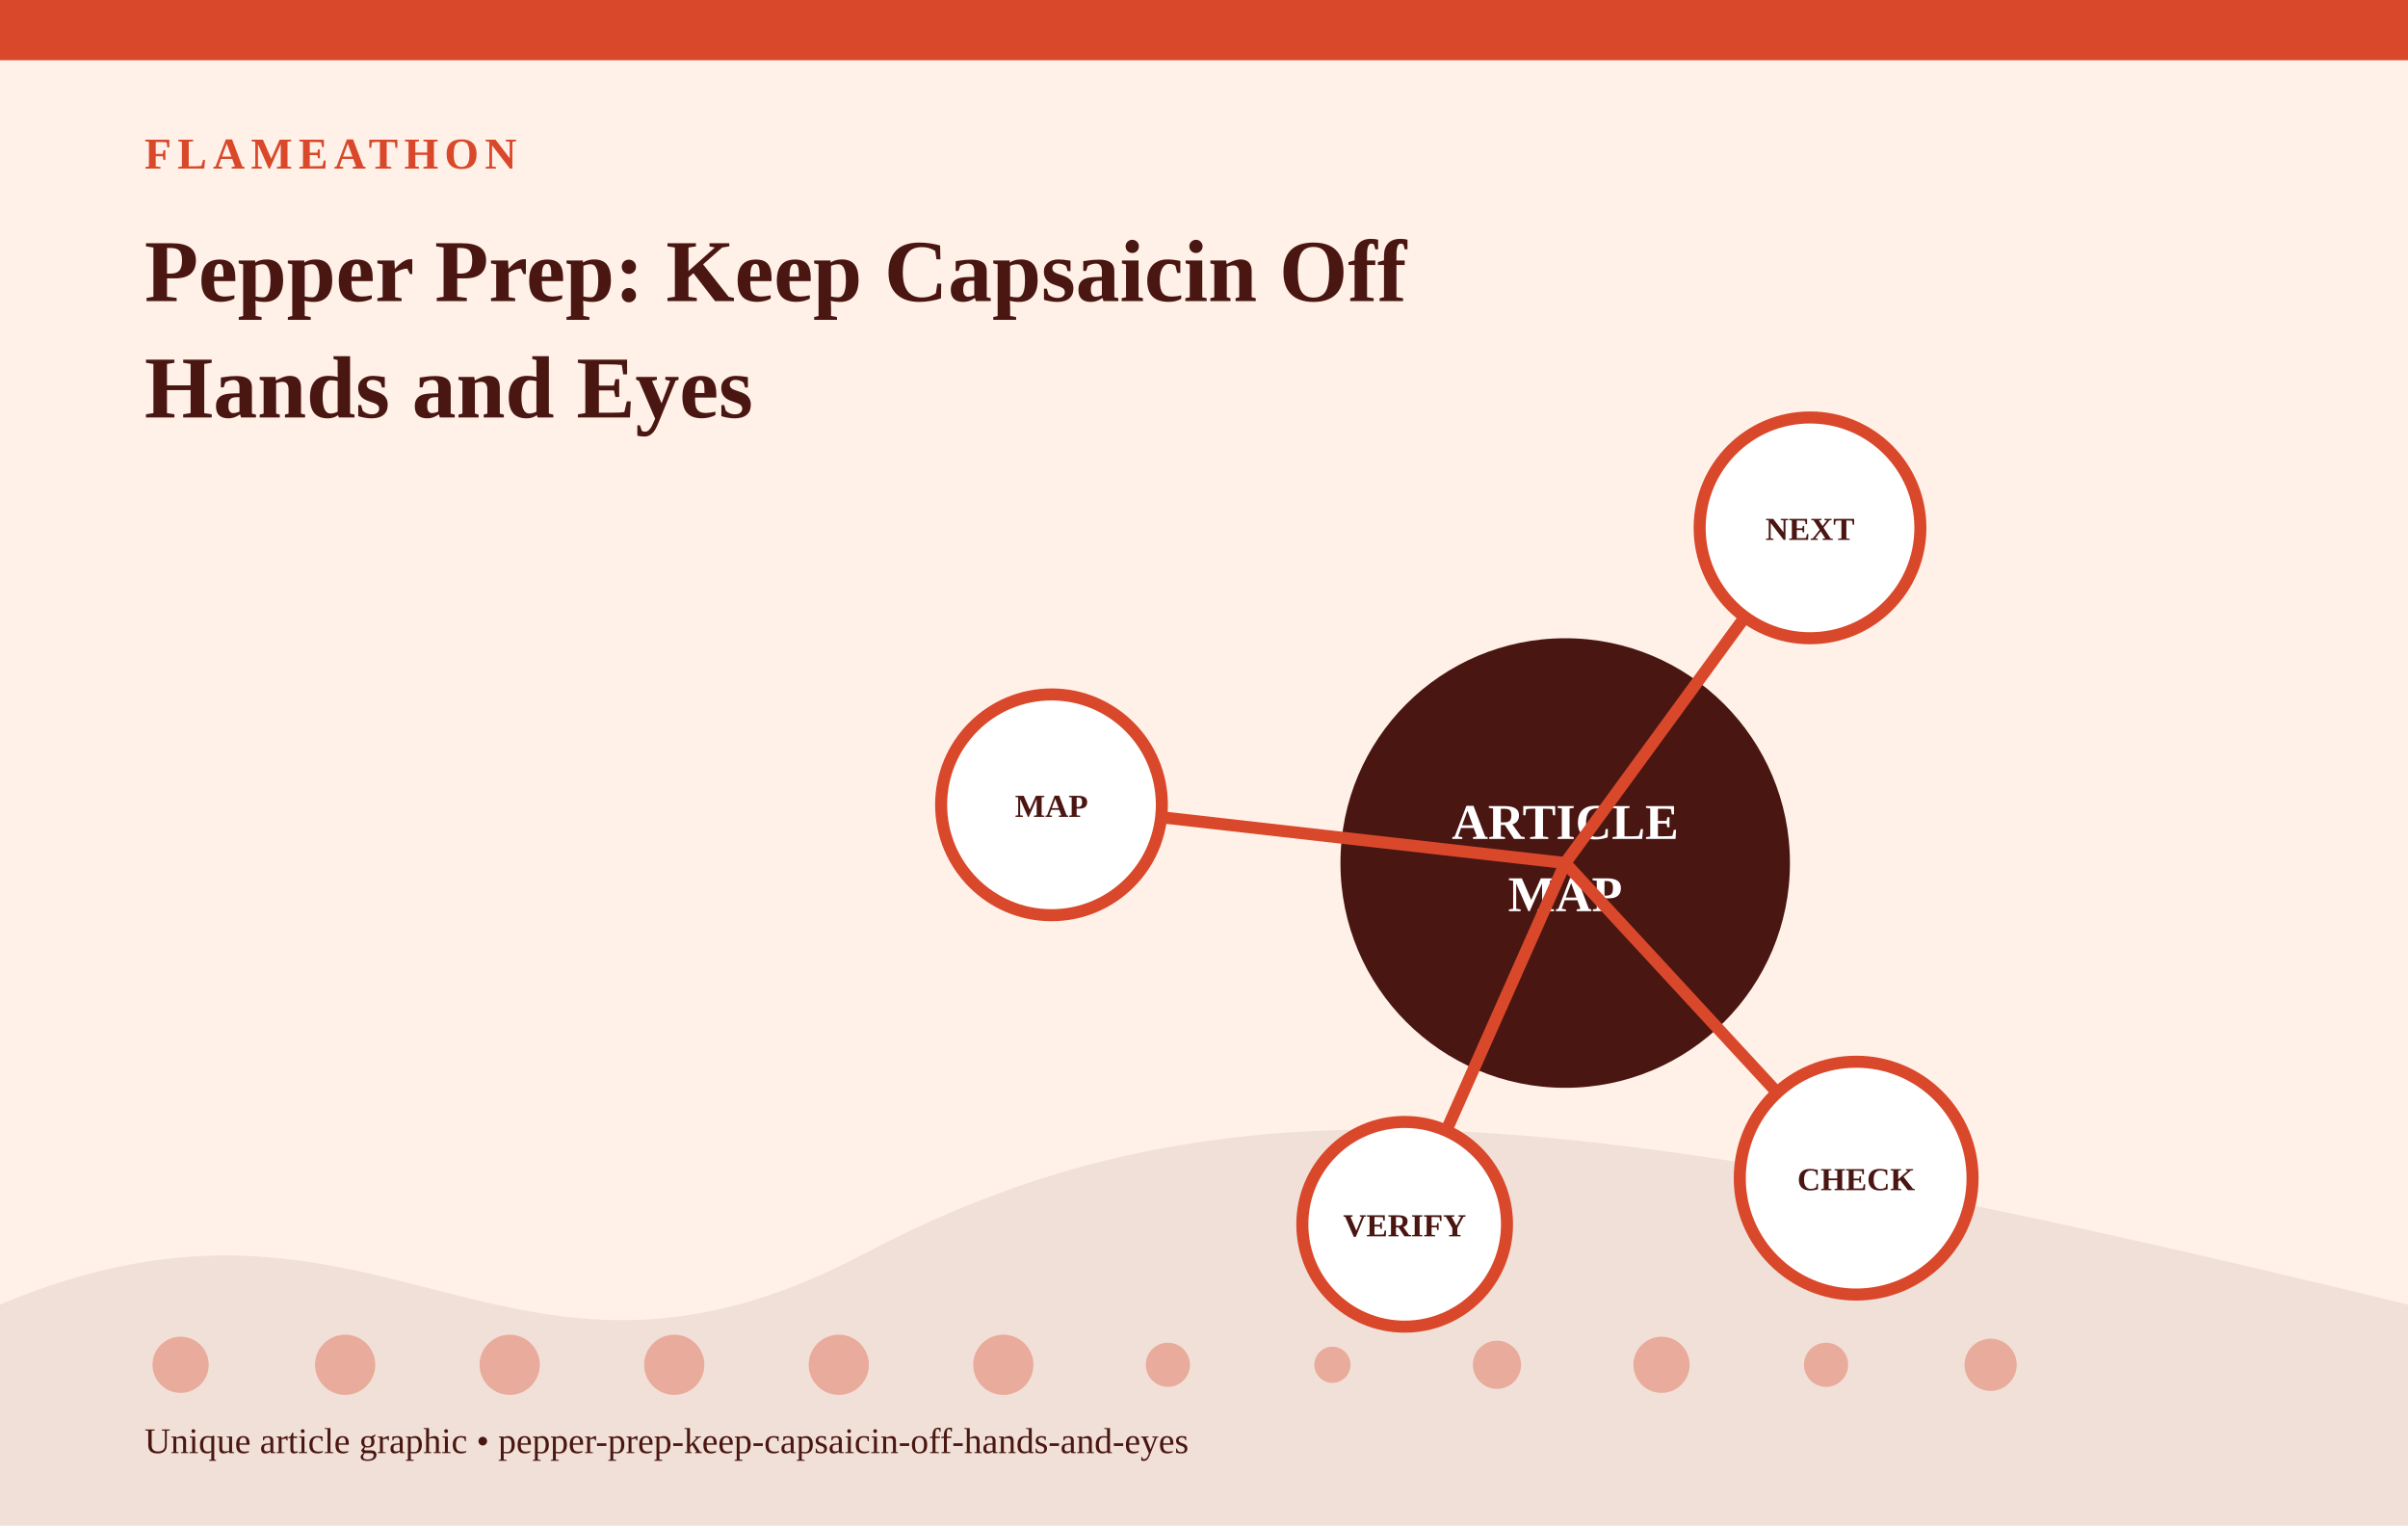
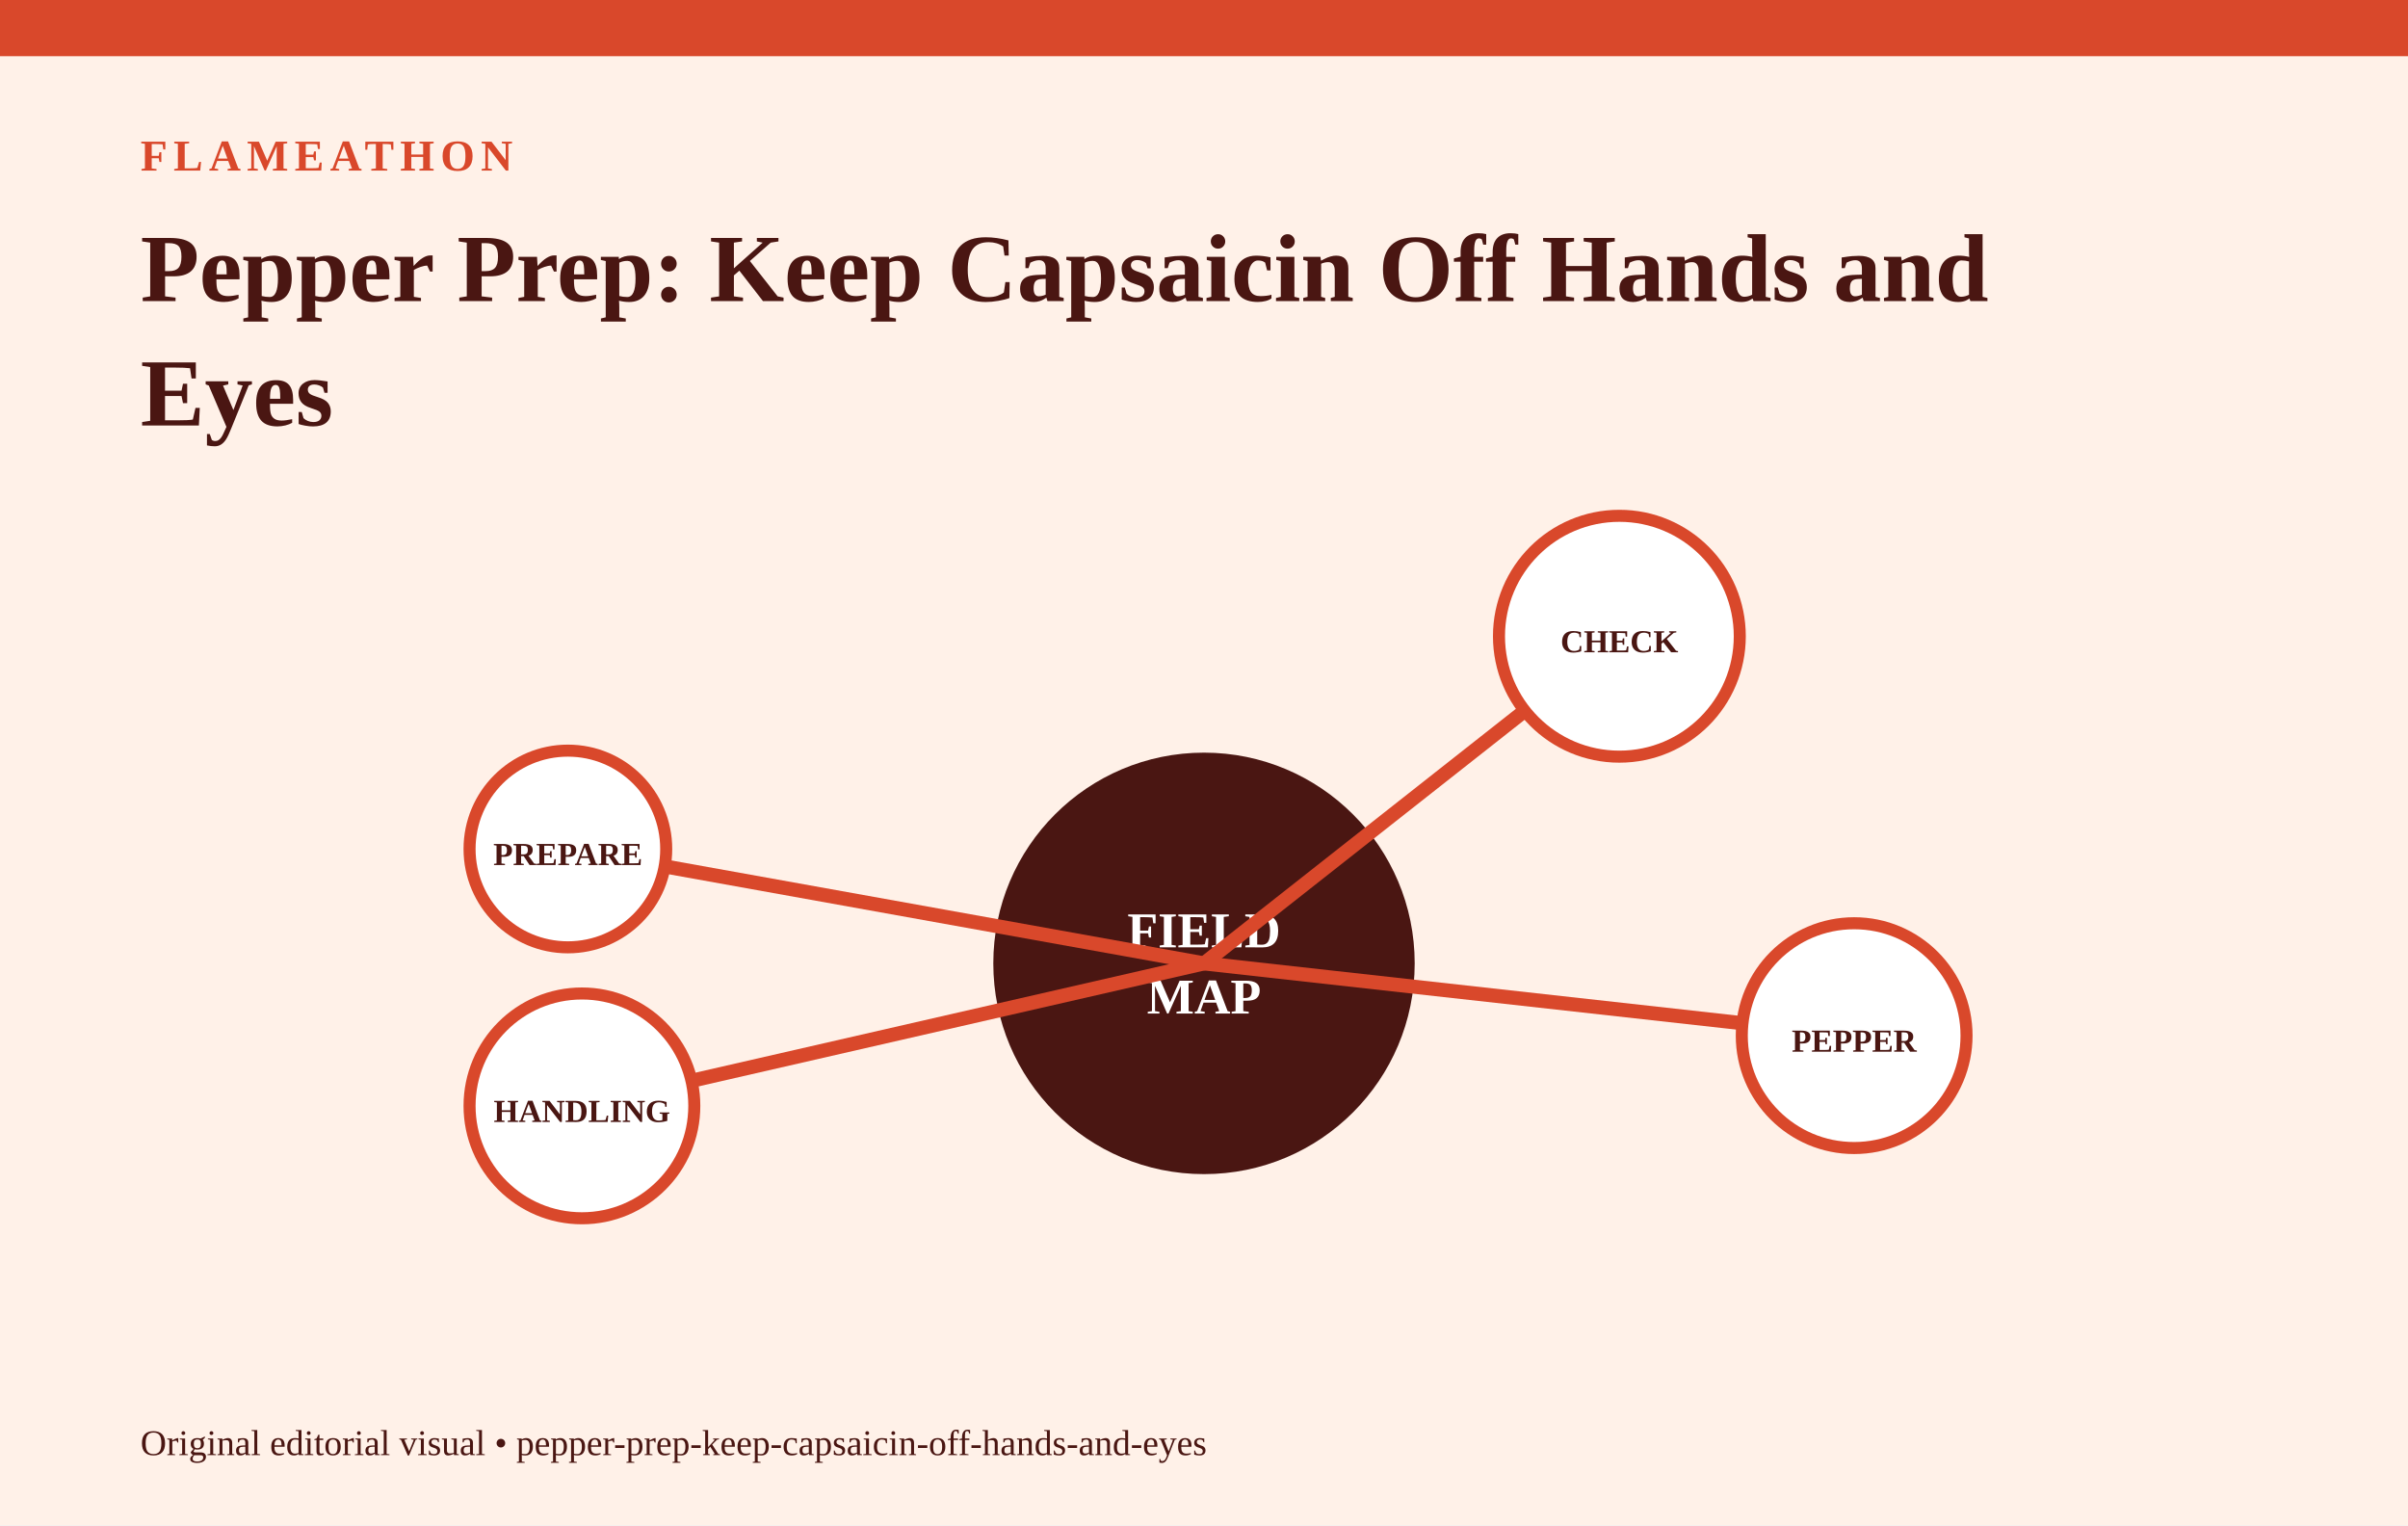
- <svg xmlns="http://www.w3.org/2000/svg" width="1200" height="760" viewBox="0 0 1200 760" role="img" aria-labelledby="title desc">
-   <rect width="1200" height="760" fill="#fff1e8" />
-   <rect width="1200" height="30" fill="#d9482b" />
-   <path d="M0 650 C190 570 250 720 430 625 S780 548 1200 650 L1200 760 L0 760 Z" fill="#4a1612" opacity="0.08" />
-   <text x="72" y="84" fill="#d9482b" font-size="22" font-weight="800" letter-spacing="3">FLAMEATHON</text>
-   <text x="72" y="150" fill="#4a1612" font-size="44" font-weight="800">Pepper Prep: Keep Capsaicin Off</text>
-   <text x="72" y="208" fill="#4a1612" font-size="44" font-weight="800">Hands and Eyes</text>
-   <circle cx="780" cy="430" r="112" fill="#4a1612" />
-   <text x="780" y="418" text-anchor="middle" fill="white" font-size="25" font-weight="800">ARTICLE</text>
-   <text x="780" y="454" text-anchor="middle" fill="white" font-size="25" font-weight="800">MAP</text>
-   <line x1="780" y1="430" x2="925" y2="587" stroke="#d9482b" stroke-width="6" />
-   <circle cx="925" cy="587" r="58" fill="white" stroke="#d9482b" stroke-width="6" />
-   <text x="925" y="593" text-anchor="middle" fill="#4a1612" font-size="16" font-weight="800">CHECK</text>
-   <line x1="780" y1="430" x2="700" y2="610" stroke="#d9482b" stroke-width="6" />
-   <circle cx="700" cy="610" r="51" fill="white" stroke="#d9482b" stroke-width="6" />
-   <text x="700" y="616" text-anchor="middle" fill="#4a1612" font-size="16" font-weight="800">VERIFY</text>
-   <line x1="780" y1="430" x2="524" y2="401" stroke="#d9482b" stroke-width="6" />
-   <circle cx="524" cy="401" r="55" fill="white" stroke="#d9482b" stroke-width="6" />
-   <text x="524" y="407" text-anchor="middle" fill="#4a1612" font-size="16" font-weight="800">MAP</text>
-   <line x1="780" y1="430" x2="902" y2="263" stroke="#d9482b" stroke-width="6" />
-   <circle cx="902" cy="263" r="55" fill="white" stroke="#d9482b" stroke-width="6" />
-   <text x="902" y="269" text-anchor="middle" fill="#4a1612" font-size="16" font-weight="800">NEXT</text>
-   <circle cx="90" cy="680" r="14" fill="#d9482b" opacity="0.35" />
-   <circle cx="172" cy="680" r="15" fill="#d9482b" opacity="0.35" />
-   <circle cx="254" cy="680" r="15" fill="#d9482b" opacity="0.35" />
-   <circle cx="336" cy="680" r="15" fill="#d9482b" opacity="0.35" />
-   <circle cx="418" cy="680" r="15" fill="#d9482b" opacity="0.35" />
-   <circle cx="500" cy="680" r="15" fill="#d9482b" opacity="0.35" />
-   <circle cx="582" cy="680" r="11" fill="#d9482b" opacity="0.35" />
-   <circle cx="664" cy="680" r="9" fill="#d9482b" opacity="0.35" />
-   <circle cx="746" cy="680" r="12" fill="#d9482b" opacity="0.35" />
-   <circle cx="828" cy="680" r="14" fill="#d9482b" opacity="0.35" />
-   <circle cx="910" cy="680" r="11" fill="#d9482b" opacity="0.35" />
-   <circle cx="992" cy="680" r="13" fill="#d9482b" opacity="0.35" />
-   <text x="72" y="724" fill="#4a1612" font-size="18">Unique article graphic • pepper-prep-keep-capsaicin-off-hands-and-eyes</text>
+ <svg xmlns="http://www.w3.org/2000/svg" width="1200" height="760" viewBox="0 0 1200 760" role="img" aria-labelledby="t d">
+   <rect width="1200" height="760" fill="#FFF1E8" />
+   <rect width="1200" height="28" fill="#D9482B" />
+   <text x="70" y="85" fill="#D9482B" font-size="22" font-weight="700" letter-spacing="3">FLAMEATHON</text>
+   <text x="70" y="150" fill="#4A1612" font-size="48" font-weight="700">Pepper Prep: Keep Capsaicin Off Hands and</text>
+   <text x="70" y="212" fill="#4A1612" font-size="48" font-weight="700">Eyes</text>
+   <circle cx="600" cy="480" r="105" fill="#4A1612" />
+   <text x="600" y="472" text-anchor="middle" fill="white" font-size="25" font-weight="700">FIELD</text>
+   <text x="600" y="505" text-anchor="middle" fill="white" font-size="25" font-weight="700">MAP</text>
+   <g>
+     <line x1="600" y1="480" x2="924" y2="516" stroke="#D9482B" stroke-width="7" />
+     <circle cx="924" cy="516" r="56" fill="white" stroke="#D9482B" stroke-width="6" />
+     <text x="924" y="524" text-anchor="middle" fill="#4A1612" font-size="16" font-weight="700">PEPPER</text>
+   </g>
+   <g>
+     <line x1="600" y1="480" x2="290" y2="551" stroke="#D9482B" stroke-width="7" />
+     <circle cx="290" cy="551" r="56" fill="white" stroke="#D9482B" stroke-width="6" />
+     <text x="290" y="559" text-anchor="middle" fill="#4A1612" font-size="16" font-weight="700">HANDLING</text>
+   </g>
+   <g>
+     <line x1="600" y1="480" x2="283" y2="423" stroke="#D9482B" stroke-width="7" />
+     <circle cx="283" cy="423" r="49" fill="white" stroke="#D9482B" stroke-width="6" />
+     <text x="283" y="431" text-anchor="middle" fill="#4A1612" font-size="16" font-weight="700">PREPARE</text>
+   </g>
+   <g>
+     <line x1="600" y1="480" x2="807" y2="317" stroke="#D9482B" stroke-width="7" />
+     <circle cx="807" cy="317" r="60" fill="white" stroke="#D9482B" stroke-width="6" />
+     <text x="807" y="325" text-anchor="middle" fill="#4A1612" font-size="16" font-weight="700">CHECK</text>
+   </g>
+   <text x="70" y="725" fill="#4A1612" font-size="18">Original editorial visual • pepper-prep-keep-capsaicin-off-hands-and-eyes</text>
</svg>
